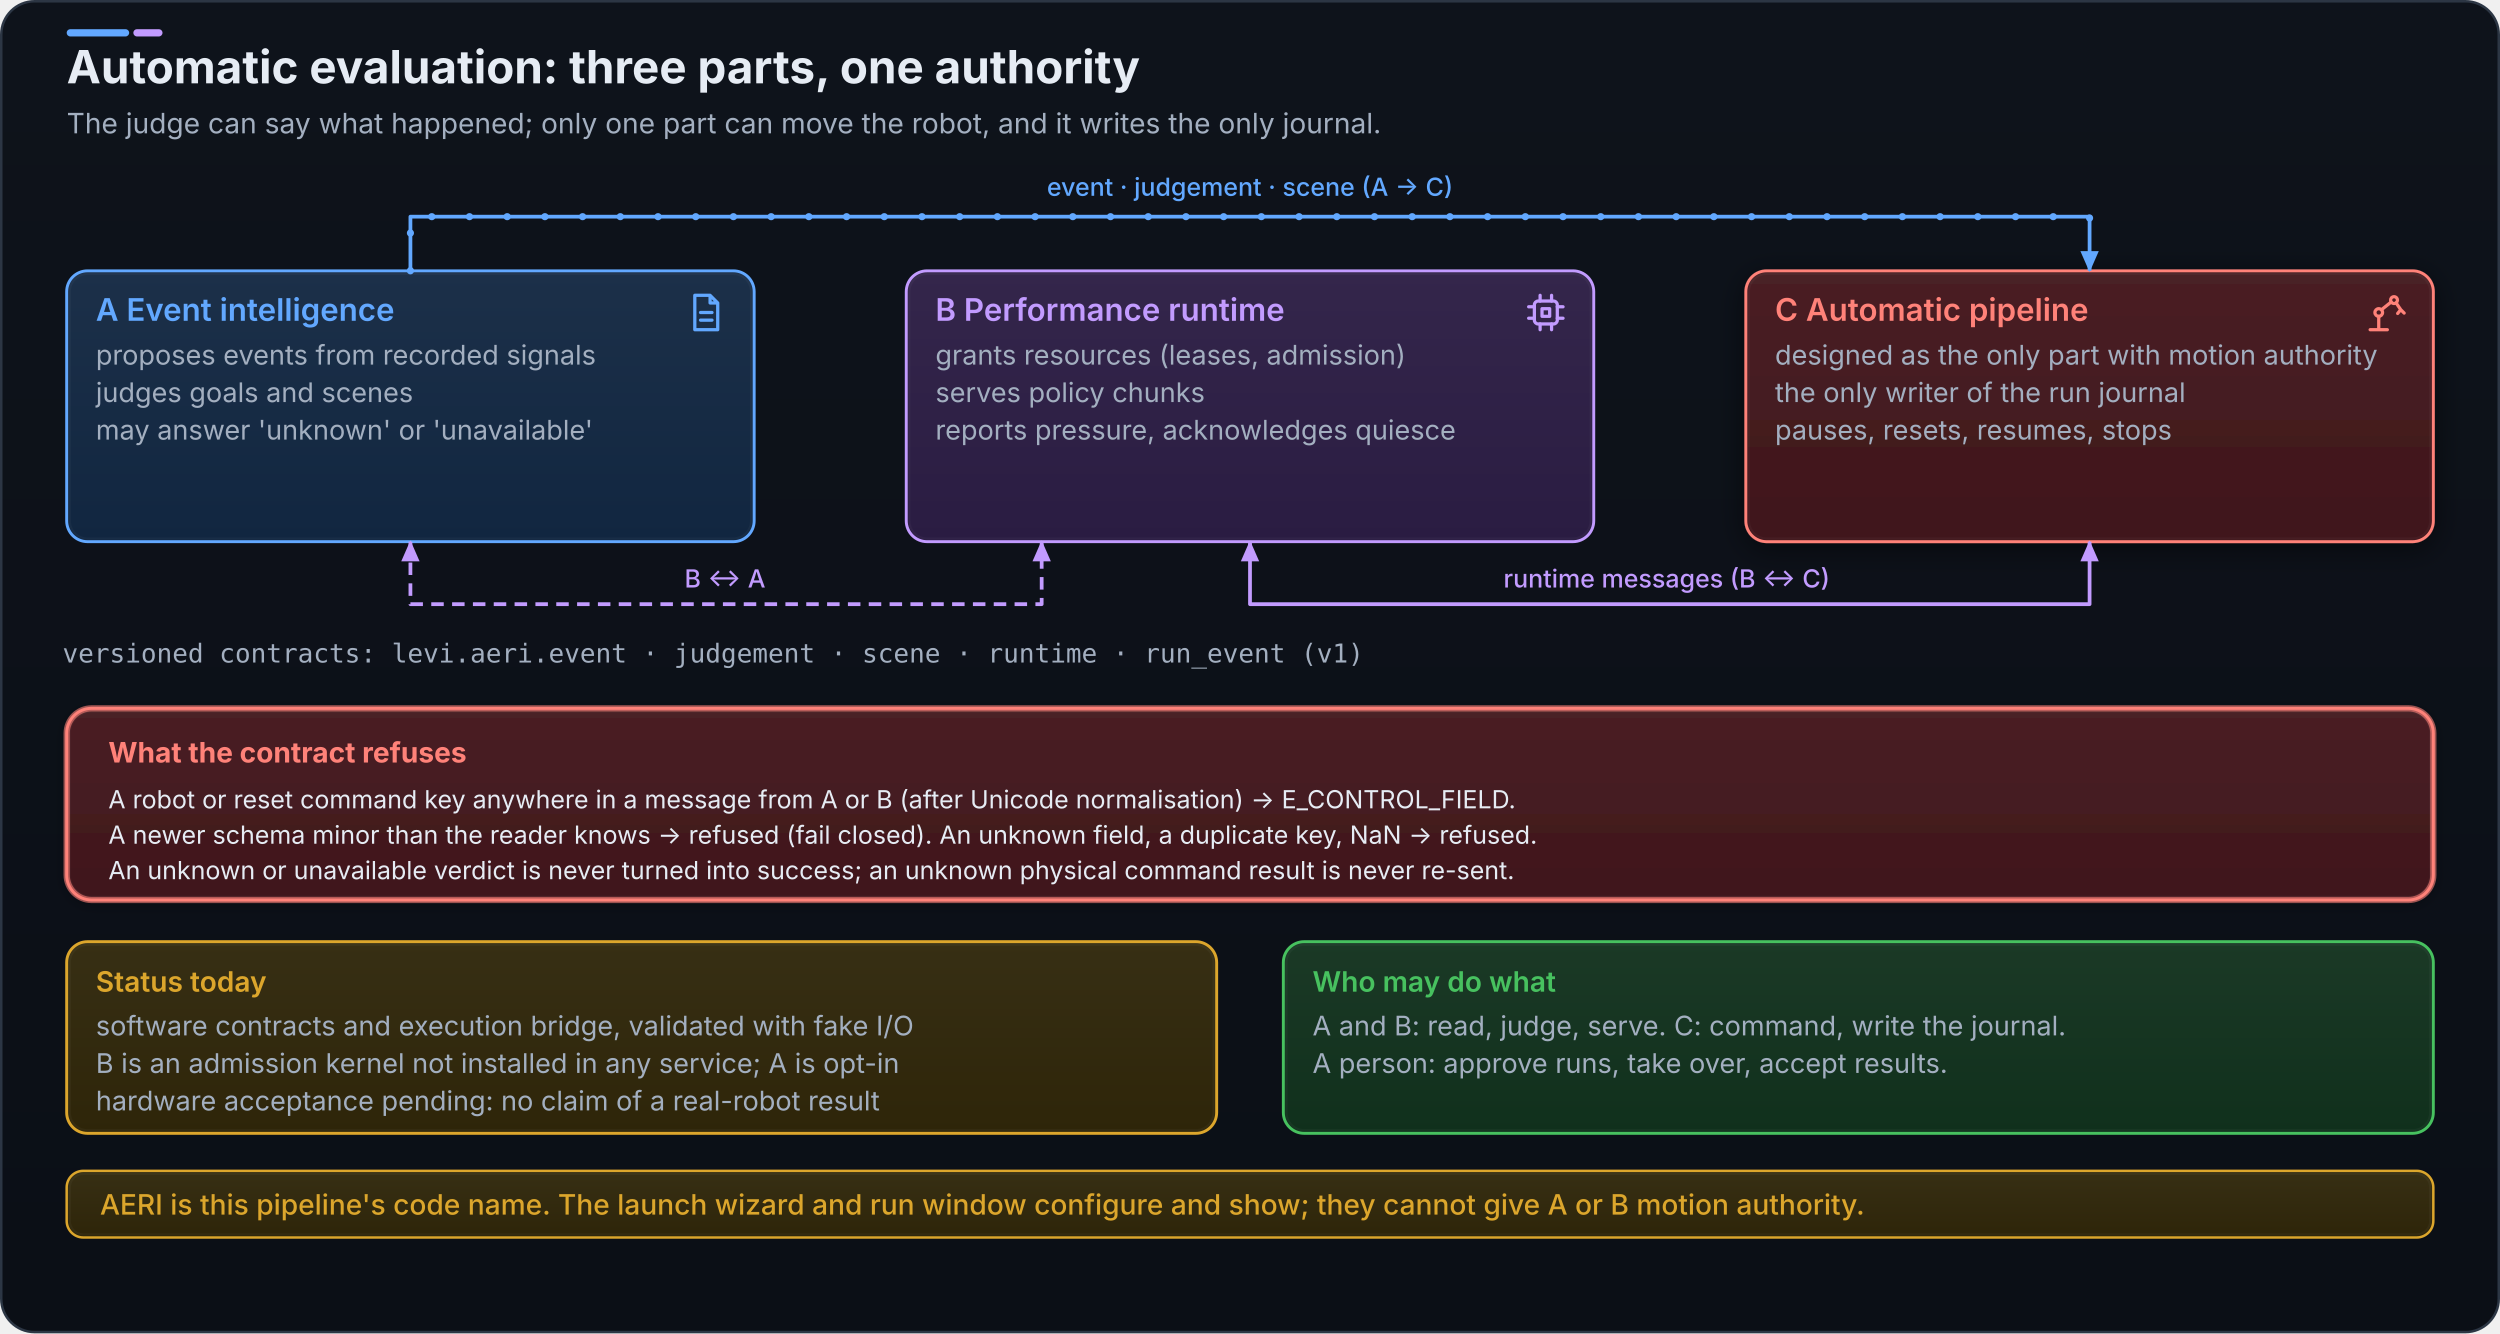
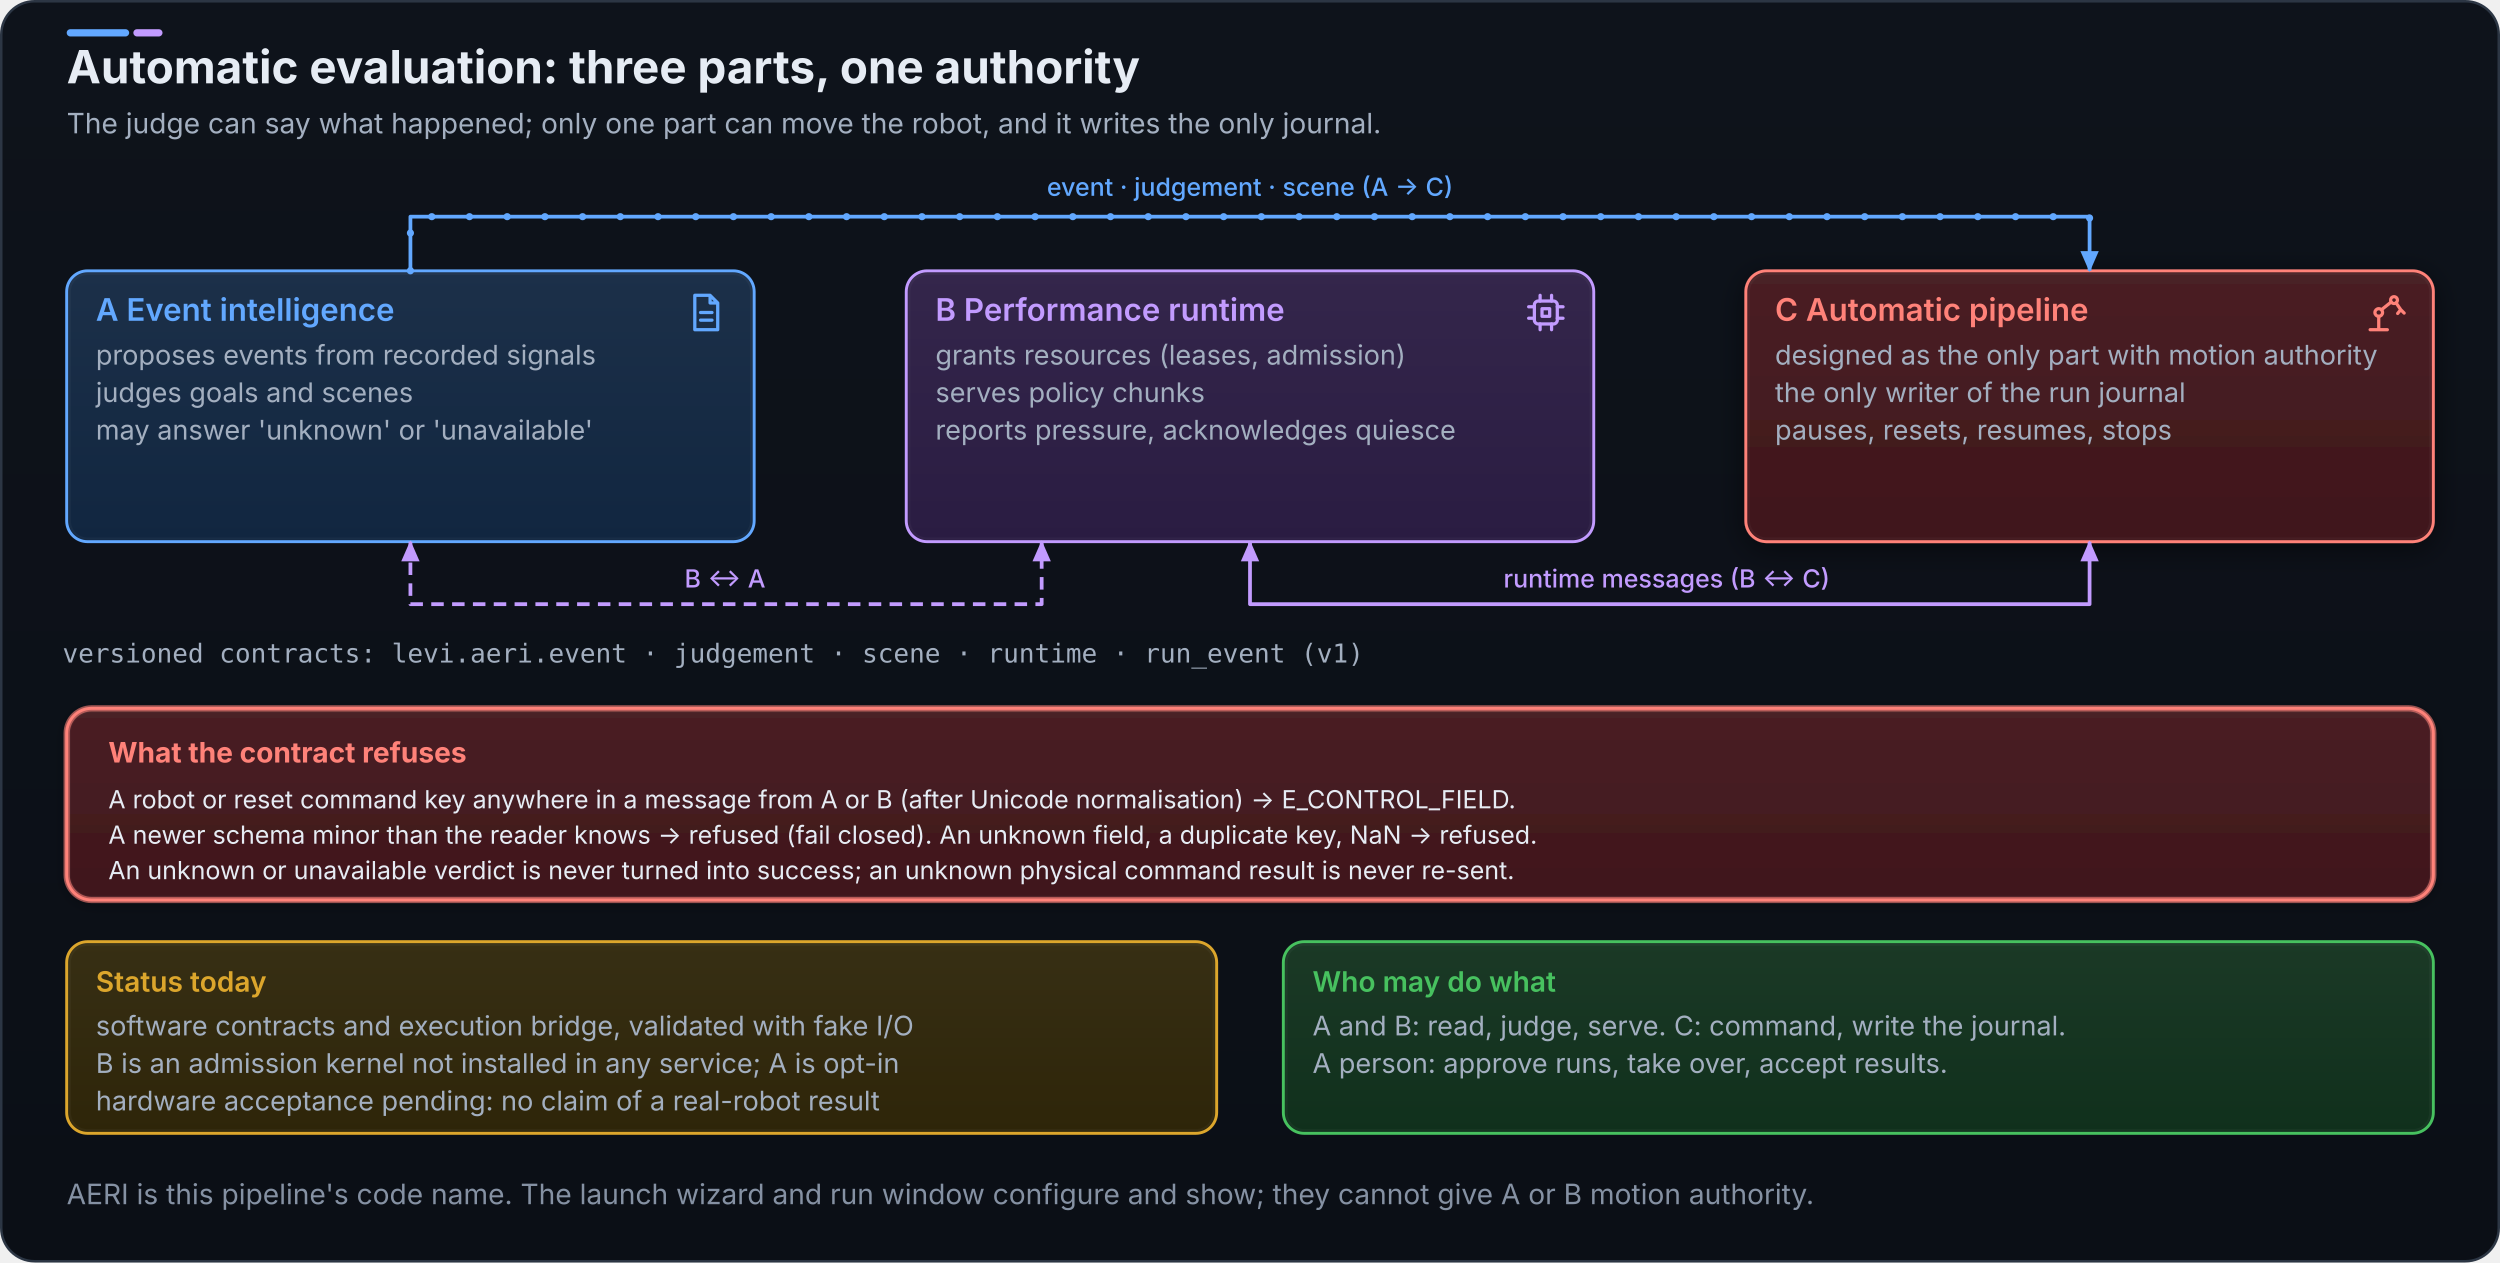
- <svg xmlns="http://www.w3.org/2000/svg" viewBox="0 0 1200 640" width="1200" height="640" role="img" aria-labelledby="t d">
+ <svg xmlns="http://www.w3.org/2000/svg" viewBox="0 0 1200 606" width="1200" height="606" role="img" aria-labelledby="t d">
  <defs>
    <style>@keyframes flow{to{stroke-dashoffset:-18}}.flow{animation:flow 3s linear infinite}@keyframes guard{0%,100%{opacity:.3}50%{opacity:.9}}.guard{opacity:.6;animation:guard 5s ease-in-out infinite}@media (prefers-reduced-motion: reduce) { * { animation: none !important; } }</style>
    <marker id="a_model" viewBox="0 0 10 10" refX="8.5" refY="5" markerWidth="7" markerHeight="7" orient="auto">
      <path d="M1 1.5 L9 5 L1 8.5 Z" fill="#62a8ff" />
    </marker>
    <marker id="a_system" viewBox="0 0 10 10" refX="8.5" refY="5" markerWidth="7" markerHeight="7" orient="auto">
      <path d="M1 1.5 L9 5 L1 8.5 Z" fill="#c29bff" />
    </marker>
    <marker id="a_system_rev" viewBox="0 0 10 10" refX="8.5" refY="5" markerWidth="7" markerHeight="7" orient="auto-start-reverse">
      <path d="M1 1.5 L9 5 L1 8.5 Z" fill="#c29bff" />
    </marker>
    <linearGradient id="g_danger" x1="0" y1="0" x2="0" y2="1">
      <stop offset="0" stop-color="#492025" />
      <stop offset="1" stop-color="#40161b" />
    </linearGradient>
    <linearGradient id="g_gate" x1="0" y1="0" x2="0" y2="1">
      <stop offset="0" stop-color="#372f14" />
      <stop offset="1" stop-color="#2e2509" />
    </linearGradient>
    <linearGradient id="g_model" x1="0" y1="0" x2="0" y2="1">
      <stop offset="0" stop-color="#1c3049" />
      <stop offset="1" stop-color="#112640" />
    </linearGradient>
    <linearGradient id="g_person" x1="0" y1="0" x2="0" y2="1">
      <stop offset="0" stop-color="#1b3926" />
      <stop offset="1" stop-color="#10301c" />
    </linearGradient>
    <linearGradient id="g_system" x1="0" y1="0" x2="0" y2="1">
      <stop offset="0" stop-color="#34264b" />
      <stop offset="1" stop-color="#2a1c42" />
    </linearGradient>
    <linearGradient id="g_panel" x1="0" y1="0" x2="0" y2="1">
      <stop offset="0" stop-color="#0e131b" />
      <stop offset="1" stop-color="#0b0f16" />
    </linearGradient>
    <filter id="sh1" x="-8%" y="-20%" width="116%" height="150%">
      <feDropShadow dx="0" dy="1.5" stdDeviation="3" flood-color="#000000" flood-opacity="0.303" />
    </filter>
    <filter id="sh2" x="-8%" y="-20%" width="116%" height="150%">
      <feDropShadow dx="0" dy="3" stdDeviation="7" flood-color="#000000" flood-opacity="0.495" />
    </filter>
  </defs>
-   <rect x="0.6" y="0.6" width="1198.8" height="638.8" rx="16" fill="url(#g_panel)" stroke="#2c3644" stroke-width="1.2" />
+   <rect x="0.6" y="0.6" width="1198.8" height="604.8" rx="16" fill="url(#g_panel)" stroke="#2c3644" stroke-width="1.2" />
  <rect x="32" y="14" width="30" height="3.5" rx="1.75" fill="#62a8ff" />
  <rect x="64" y="14" width="14" height="3.5" rx="1.75" fill="#c29bff" />
  <text x="32" y="40" font-family="Inter, -apple-system, 'Segoe UI', Roboto, 'Noto Sans', Helvetica, Arial, sans-serif" font-size="22" font-weight="700" text-anchor="start" fill="#e6ecf4">Automatic evaluation: three parts, one authority</text>
  <text x="32" y="64" font-family="Inter, -apple-system, 'Segoe UI', Roboto, 'Noto Sans', Helvetica, Arial, sans-serif" font-size="13.5" font-weight="400" text-anchor="start" fill="#a3afc0">The judge can say what happened; only one part can move the robot, and it writes the only journal.</text>
  <rect x="32" y="130" width="330" height="130" rx="10" fill="url(#g_model)" stroke="#62a8ff" stroke-width="1.4" />
  <rect x="33.5" y="131.5" width="327" height="127" rx="8.5" fill="none" stroke="#ffffff" stroke-opacity="0.035" stroke-width="1" />
  <text x="46" y="154" font-family="Inter, -apple-system, 'Segoe UI', Roboto, 'Noto Sans', Helvetica, Arial, sans-serif" font-size="15" font-weight="600" text-anchor="start" fill="#62a8ff">A  Event intelligence</text>
  <text x="46" y="175" font-family="Inter, -apple-system, 'Segoe UI', Roboto, 'Noto Sans', Helvetica, Arial, sans-serif" font-size="13" font-weight="400" text-anchor="start" fill="#a3afc0">proposes events from recorded signals</text>
  <text x="46" y="193" font-family="Inter, -apple-system, 'Segoe UI', Roboto, 'Noto Sans', Helvetica, Arial, sans-serif" font-size="13" font-weight="400" text-anchor="start" fill="#a3afc0">judges goals and scenes</text>
  <text x="46" y="211" font-family="Inter, -apple-system, 'Segoe UI', Roboto, 'Noto Sans', Helvetica, Arial, sans-serif" font-size="13" font-weight="400" text-anchor="start" fill="#a3afc0">may answer 'unknown' or 'unavailable'</text>
  <g transform="translate(328 139) scale(0.917)" fill="none" stroke="#62a8ff" stroke-width="1.7" stroke-linecap="round" stroke-linejoin="round">
    <path d="M6 3h8l4 4v14H6z M14 3v4h4 M9 12h6 M9 16h6" />
  </g>
  <rect x="435" y="130" width="330" height="130" rx="10" fill="url(#g_system)" stroke="#c29bff" stroke-width="1.4" />
  <rect x="436.5" y="131.5" width="327" height="127" rx="8.5" fill="none" stroke="#ffffff" stroke-opacity="0.035" stroke-width="1" />
  <text x="449" y="154" font-family="Inter, -apple-system, 'Segoe UI', Roboto, 'Noto Sans', Helvetica, Arial, sans-serif" font-size="15" font-weight="600" text-anchor="start" fill="#c29bff">B  Performance runtime</text>
  <text x="449" y="175" font-family="Inter, -apple-system, 'Segoe UI', Roboto, 'Noto Sans', Helvetica, Arial, sans-serif" font-size="13" font-weight="400" text-anchor="start" fill="#a3afc0">grants resources (leases, admission)</text>
  <text x="449" y="193" font-family="Inter, -apple-system, 'Segoe UI', Roboto, 'Noto Sans', Helvetica, Arial, sans-serif" font-size="13" font-weight="400" text-anchor="start" fill="#a3afc0">serves policy chunks</text>
  <text x="449" y="211" font-family="Inter, -apple-system, 'Segoe UI', Roboto, 'Noto Sans', Helvetica, Arial, sans-serif" font-size="13" font-weight="400" text-anchor="start" fill="#a3afc0">reports pressure, acknowledges quiesce</text>
  <g transform="translate(731 139) scale(0.917)" fill="none" stroke="#c29bff" stroke-width="1.7" stroke-linecap="round" stroke-linejoin="round">
    <rect x="6" y="6" width="12" height="12" rx="2" />
    <rect x="10" y="10" width="4" height="4" />
    <path d="M9 3v3 M15 3v3 M9 18v3 M15 18v3 M3 9h3 M3 15h3 M18 9h3 M18 15h3" />
  </g>
  <rect x="838" y="130" width="330" height="130" rx="10" fill="url(#g_danger)" stroke="#ff8279" stroke-width="1.4" filter="url(#sh2)" />
  <rect x="839.5" y="131.5" width="327" height="127" rx="8.5" fill="none" stroke="#ffffff" stroke-opacity="0.035" stroke-width="1" />
  <text x="852" y="154" font-family="Inter, -apple-system, 'Segoe UI', Roboto, 'Noto Sans', Helvetica, Arial, sans-serif" font-size="15" font-weight="600" text-anchor="start" fill="#ff8279">C  Automatic pipeline</text>
  <text x="852" y="175" font-family="Inter, -apple-system, 'Segoe UI', Roboto, 'Noto Sans', Helvetica, Arial, sans-serif" font-size="13" font-weight="400" text-anchor="start" fill="#a3afc0">designed as the only part with motion authority</text>
  <text x="852" y="193" font-family="Inter, -apple-system, 'Segoe UI', Roboto, 'Noto Sans', Helvetica, Arial, sans-serif" font-size="13" font-weight="400" text-anchor="start" fill="#a3afc0">the only writer of the run journal</text>
  <text x="852" y="211" font-family="Inter, -apple-system, 'Segoe UI', Roboto, 'Noto Sans', Helvetica, Arial, sans-serif" font-size="13" font-weight="400" text-anchor="start" fill="#a3afc0">pauses, resets, resumes, stops</text>
  <g transform="translate(1134 139) scale(0.917)" fill="none" stroke="#ff8279" stroke-width="1.7" stroke-linecap="round" stroke-linejoin="round">
    <path d="M4 21h9 M8.5 21v-7" />
    <circle cx="8.5" cy="12" r="2" />
    <path d="M10 10.5 15 6.5" />
    <circle cx="16.5" cy="5.5" r="1.8" />
    <path d="M17.6 7 20 10.5 M20 10.5l-1.6 2 M20 10.5l1.8 1.8" />
  </g>
  <path d="M197 130 L197 104 L1003 104 L1003 130" fill="none" stroke="#62a8ff" stroke-width="1.8" stroke-linejoin="round" marker-end="url(#a_model)" />
  <path class="flow" d="M197 130 L197 104 L1003 104 L1003 130" fill="none" stroke="#62a8ff" stroke-width="3.4" stroke-linecap="round" stroke-linejoin="round" stroke-dasharray="0.1 18" />
  <text x="600" y="94" font-family="Inter, -apple-system, 'Segoe UI', Roboto, 'Noto Sans', Helvetica, Arial, sans-serif" font-size="12" font-weight="500" text-anchor="middle" fill="#62a8ff">event · judgement · scene  (A → C)</text>
  <path d="M600 260 L600 290 L1003 290 L1003 260" fill="none" stroke="#c29bff" stroke-width="1.8" stroke-linejoin="round" marker-end="url(#a_system)" marker-start="url(#a_system_rev)" />
  <text x="800" y="282" font-family="Inter, -apple-system, 'Segoe UI', Roboto, 'Noto Sans', Helvetica, Arial, sans-serif" font-size="12" font-weight="500" text-anchor="middle" fill="#c29bff">runtime messages (B ↔ C)</text>
  <path d="M197 260 L197 290 L500 290 L500 260" fill="none" stroke="#c29bff" stroke-width="1.8" stroke-linejoin="round" stroke-dasharray="6 4" marker-end="url(#a_system)" marker-start="url(#a_system_rev)" />
  <text x="348" y="282" font-family="Inter, -apple-system, 'Segoe UI', Roboto, 'Noto Sans', Helvetica, Arial, sans-serif" font-size="12" font-weight="500" text-anchor="middle" fill="#c29bff">B ↔ A</text>
  <text x="30" y="318" font-family="ui-monospace, SFMono-Regular, Menlo, Consolas, monospace" font-size="12.5" font-weight="400" text-anchor="start" fill="#a3afc0">versioned contracts: levi.aeri.event · judgement · scene · runtime · run_event  (v1)</text>
  <rect x="32" y="340" width="1136" height="92" rx="12" fill="url(#g_danger)" stroke="#ff8279" stroke-width="1.4" filter="url(#sh1)" />
  <rect x="33.5" y="341.5" width="1133" height="89" rx="10.5" fill="none" stroke="#ffffff" stroke-opacity="0.035" stroke-width="1" />
  <rect class="guard" x="32" y="340" width="1136" height="92" rx="12" fill="none" stroke="#ff8279" stroke-width="3" />
  <text x="52" y="366" font-family="Inter, -apple-system, 'Segoe UI', Roboto, 'Noto Sans', Helvetica, Arial, sans-serif" font-size="13.5" font-weight="700" text-anchor="start" fill="#ff8279">What the contract refuses</text>
  <text x="52" y="388" font-family="Inter, -apple-system, 'Segoe UI', Roboto, 'Noto Sans', Helvetica, Arial, sans-serif" font-size="12" font-weight="400" text-anchor="start" fill="#e6ecf4">A robot or reset command key anywhere in a message from A or B (after Unicode normalisation)  →  E_CONTROL_FIELD.</text>
  <text x="52" y="405" font-family="Inter, -apple-system, 'Segoe UI', Roboto, 'Noto Sans', Helvetica, Arial, sans-serif" font-size="12" font-weight="400" text-anchor="start" fill="#e6ecf4">A newer schema minor than the reader knows → refused (fail closed).   An unknown field, a duplicate key, NaN → refused.</text>
  <text x="52" y="422" font-family="Inter, -apple-system, 'Segoe UI', Roboto, 'Noto Sans', Helvetica, Arial, sans-serif" font-size="12" font-weight="400" text-anchor="start" fill="#e6ecf4">An unknown or unavailable verdict is never turned into success; an unknown physical command result is never re-sent.</text>
  <rect x="32" y="452" width="552" height="92" rx="10" fill="url(#g_gate)" stroke="#dca62c" stroke-width="1.4" />
  <rect x="33.5" y="453.5" width="549" height="89" rx="8.5" fill="none" stroke="#ffffff" stroke-opacity="0.035" stroke-width="1" />
  <text x="46" y="476" font-family="Inter, -apple-system, 'Segoe UI', Roboto, 'Noto Sans', Helvetica, Arial, sans-serif" font-size="13.5" font-weight="600" text-anchor="start" fill="#dca62c">Status today</text>
  <text x="46" y="497" font-family="Inter, -apple-system, 'Segoe UI', Roboto, 'Noto Sans', Helvetica, Arial, sans-serif" font-size="13" font-weight="400" text-anchor="start" fill="#a3afc0">software contracts and execution bridge, validated with fake I/O</text>
  <text x="46" y="515" font-family="Inter, -apple-system, 'Segoe UI', Roboto, 'Noto Sans', Helvetica, Arial, sans-serif" font-size="13" font-weight="400" text-anchor="start" fill="#a3afc0">B is an admission kernel not installed in any service; A is opt-in</text>
  <text x="46" y="533" font-family="Inter, -apple-system, 'Segoe UI', Roboto, 'Noto Sans', Helvetica, Arial, sans-serif" font-size="13" font-weight="400" text-anchor="start" fill="#a3afc0">hardware acceptance pending: no claim of a real-robot result</text>
  <rect x="616" y="452" width="552" height="92" rx="10" fill="url(#g_person)" stroke="#47c15f" stroke-width="1.4" />
  <rect x="617.5" y="453.5" width="549" height="89" rx="8.5" fill="none" stroke="#ffffff" stroke-opacity="0.035" stroke-width="1" />
  <text x="630" y="476" font-family="Inter, -apple-system, 'Segoe UI', Roboto, 'Noto Sans', Helvetica, Arial, sans-serif" font-size="13.5" font-weight="600" text-anchor="start" fill="#47c15f">Who may do what</text>
  <text x="630" y="497" font-family="Inter, -apple-system, 'Segoe UI', Roboto, 'Noto Sans', Helvetica, Arial, sans-serif" font-size="13" font-weight="400" text-anchor="start" fill="#a3afc0">A and B: read, judge, serve.   C: command, write the journal.</text>
  <text x="630" y="515" font-family="Inter, -apple-system, 'Segoe UI', Roboto, 'Noto Sans', Helvetica, Arial, sans-serif" font-size="13" font-weight="400" text-anchor="start" fill="#a3afc0">A person: approve runs, take over, accept results.</text>
-   <rect x="32" y="562" width="1136" height="32" rx="8" fill="url(#g_gate)" stroke="#dca62c" stroke-width="1.2" />
-   <rect x="33.5" y="563.5" width="1133" height="29" rx="6.5" fill="none" stroke="#ffffff" stroke-opacity="0.035" stroke-width="1" />
-   <text x="48" y="583" font-family="Inter, -apple-system, 'Segoe UI', Roboto, 'Noto Sans', Helvetica, Arial, sans-serif" font-size="13.5" font-weight="500" text-anchor="start" fill="#dca62c">AERI is this pipeline's code name. The launch wizard and run window configure and show; they cannot give A or B motion authority.</text>
+   <text x="32" y="578" font-family="Inter, -apple-system, 'Segoe UI', Roboto, 'Noto Sans', Helvetica, Arial, sans-serif" font-size="13.5" font-weight="400" text-anchor="start" fill="#8591a3">AERI is this pipeline's code name. The launch wizard and run window configure and show; they cannot give A or B motion authority.</text>
</svg>
